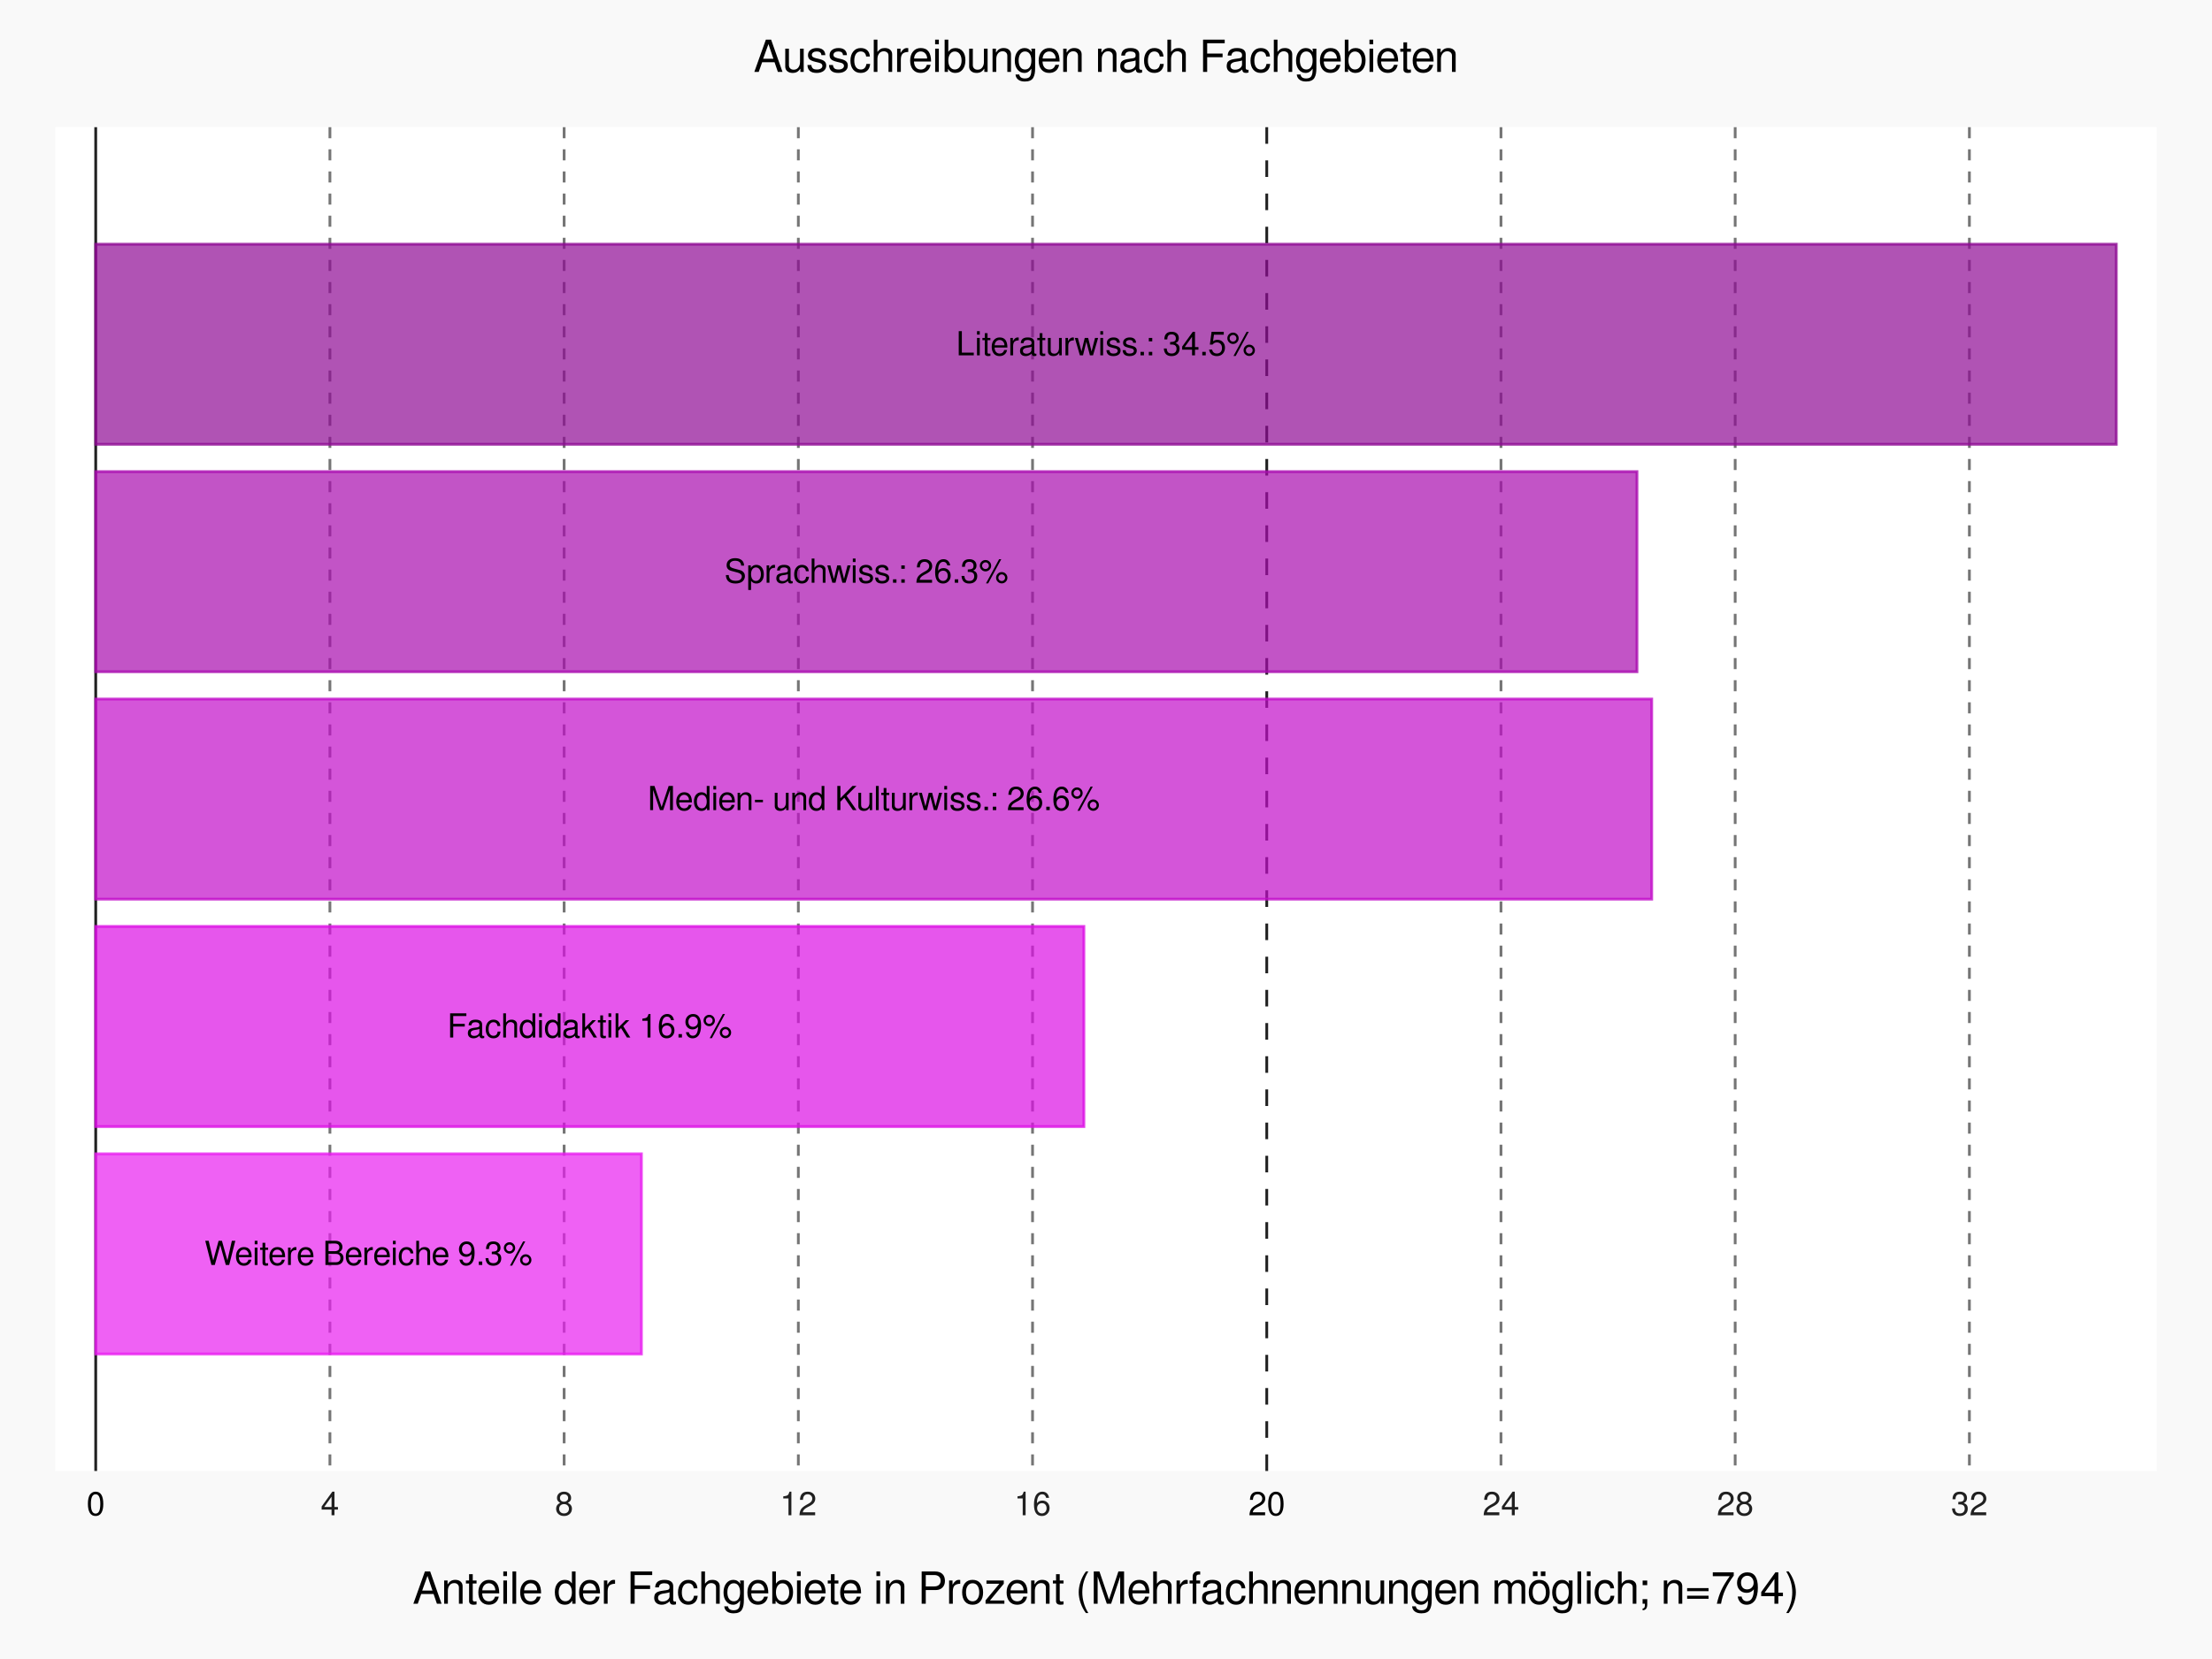
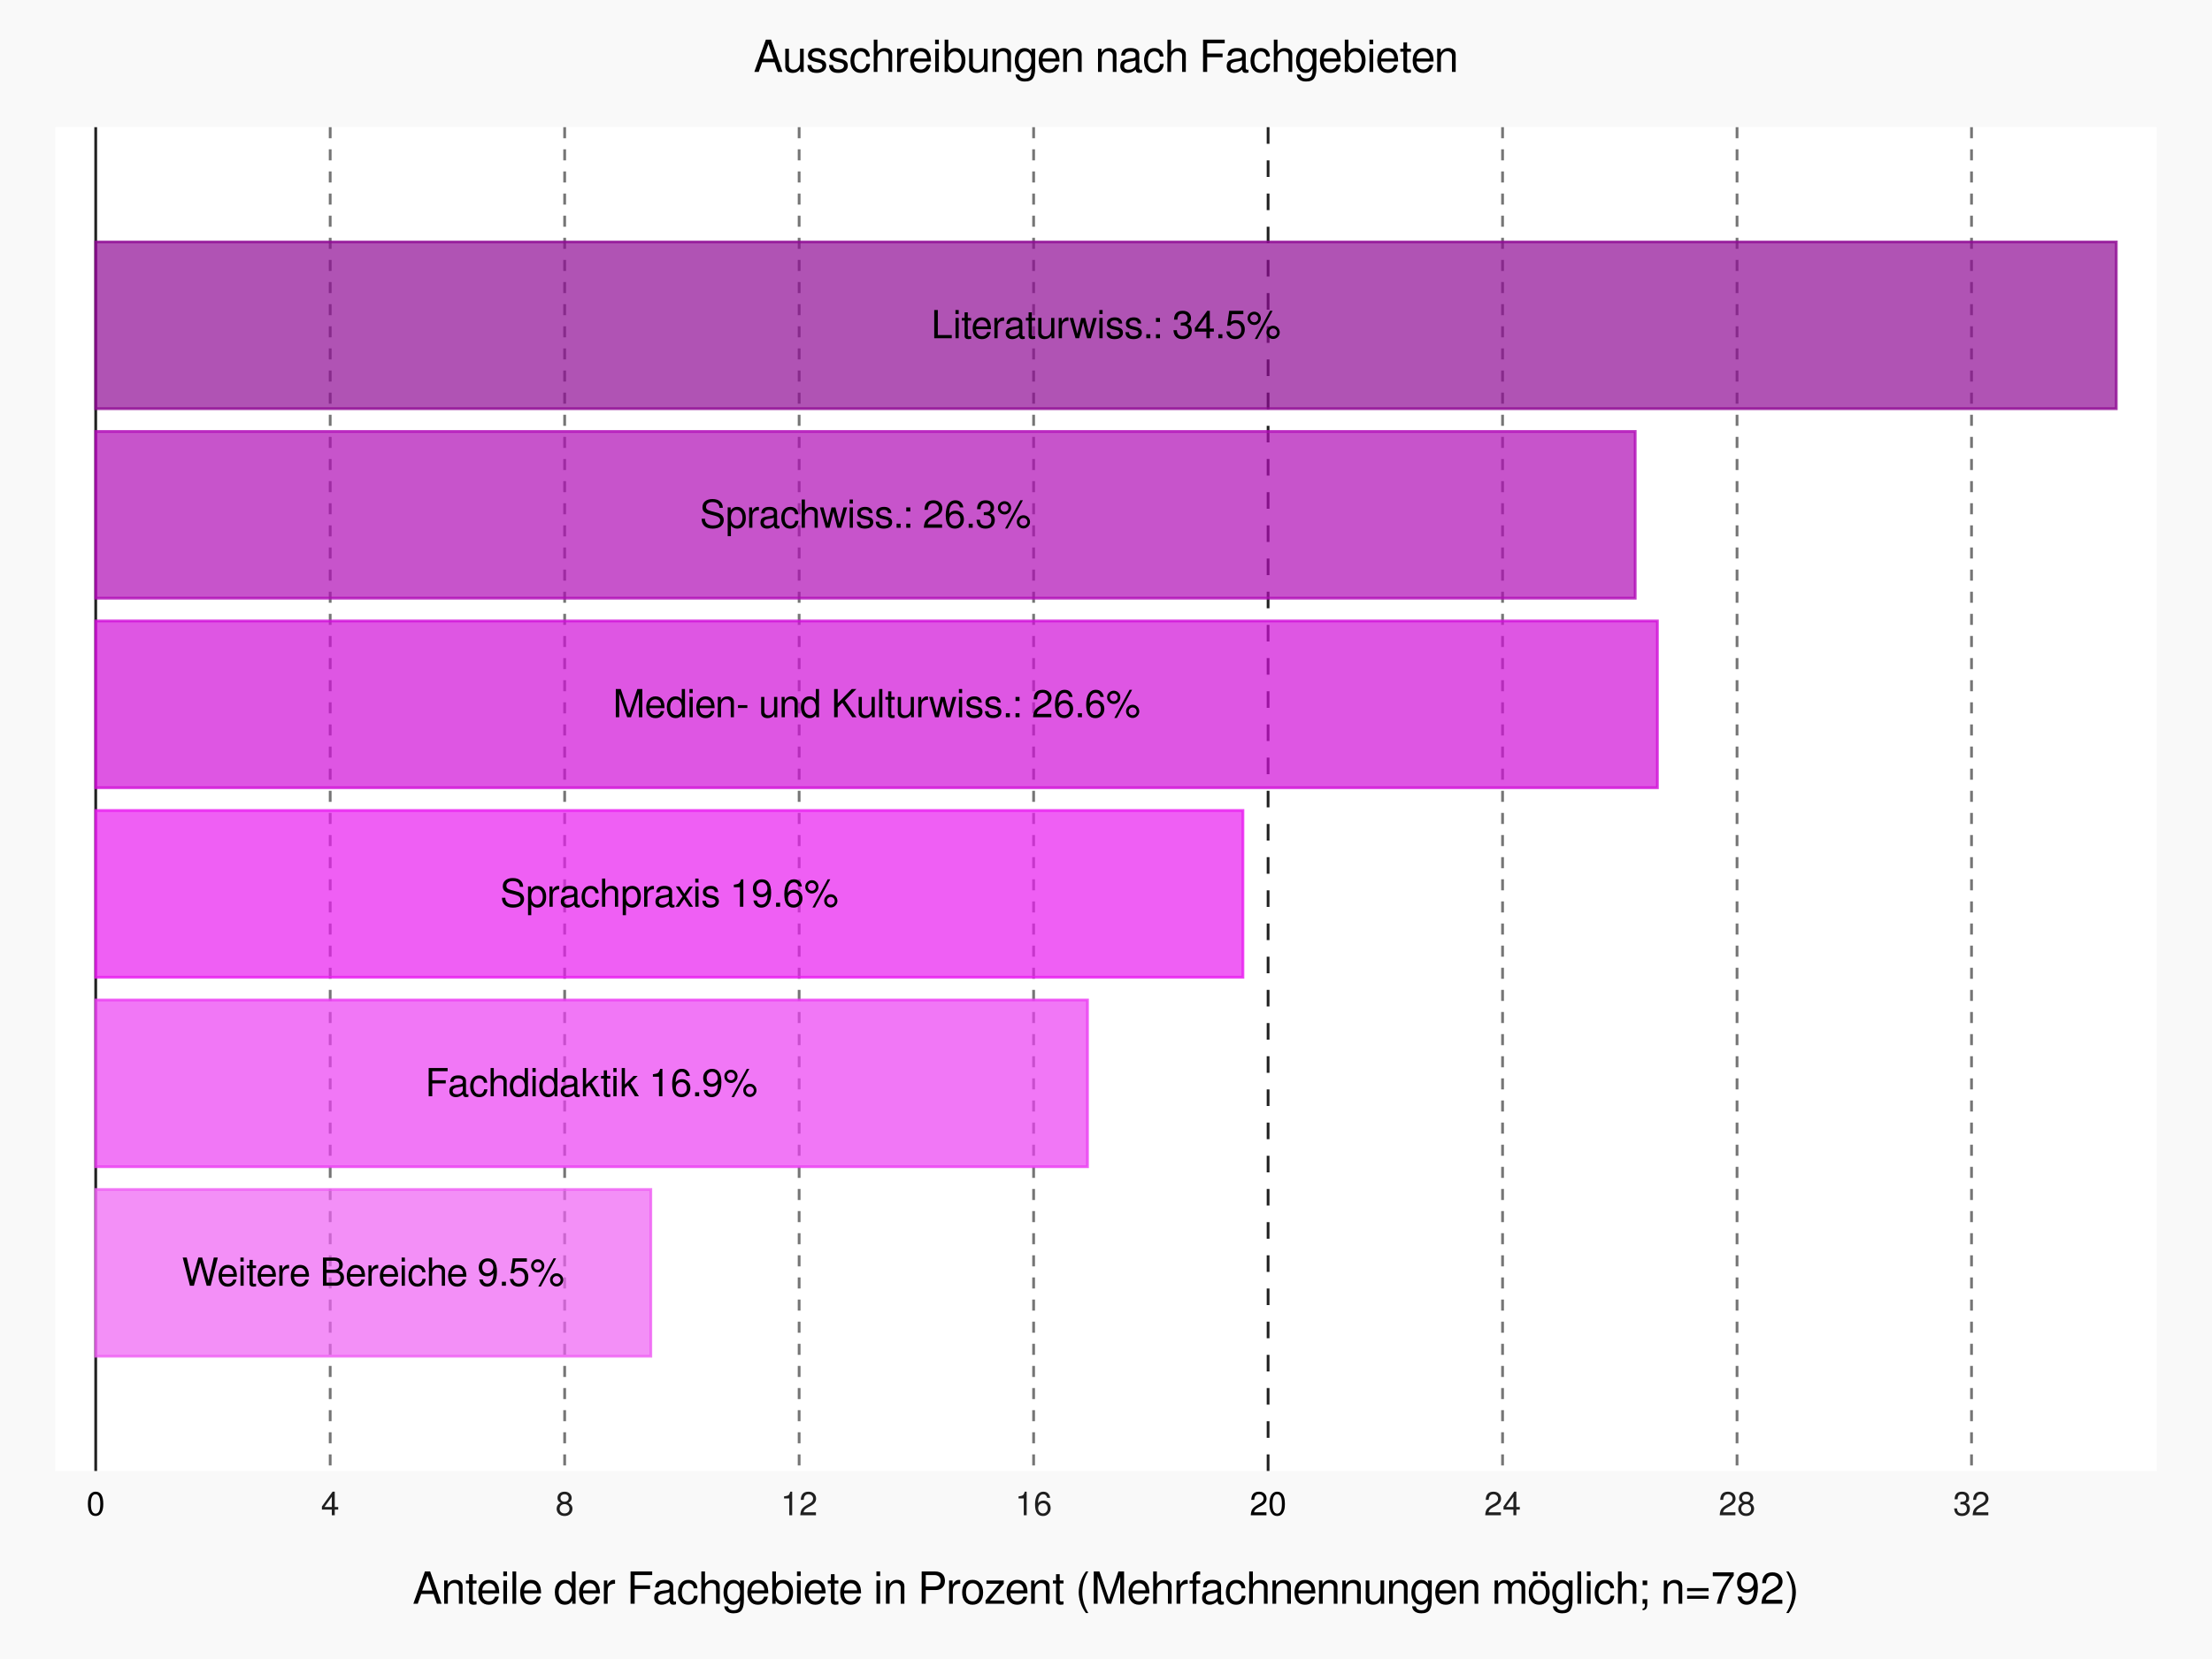
- <svg xmlns="http://www.w3.org/2000/svg" id="chart-68ce2a7c-c53d-4137-81b3-d24b3d003673" class="pygal-chart" viewBox="0 0 800 600">
+ <svg xmlns="http://www.w3.org/2000/svg" id="chart-7e2d16d3-f366-489e-b0a5-298515a013e9" class="pygal-chart" viewBox="0 0 800 600">
  <defs>
-     <style type="text/css">#chart-68ce2a7c-c53d-4137-81b3-d24b3d003673{-webkit-user-select:none;-webkit-font-smoothing:antialiased;font-family:FreeSans}#chart-68ce2a7c-c53d-4137-81b3-d24b3d003673 .title{font-family:FreeSans;font-size:16px}#chart-68ce2a7c-c53d-4137-81b3-d24b3d003673 .legends .legend text{font-family:FreeSans;font-size:14px}#chart-68ce2a7c-c53d-4137-81b3-d24b3d003673 .axis text{font-family:FreeSans;font-size:12px}#chart-68ce2a7c-c53d-4137-81b3-d24b3d003673 .axis text.major{font-family:FreeSans;font-size:12px}#chart-68ce2a7c-c53d-4137-81b3-d24b3d003673 .text-overlay text.value{font-family:FreeSans;font-size:12px}#chart-68ce2a7c-c53d-4137-81b3-d24b3d003673 .text-overlay text.label{font-family:FreeSans;font-size:12px}#chart-68ce2a7c-c53d-4137-81b3-d24b3d003673 .tooltip{font-family:FreeSans;font-size:14px}#chart-68ce2a7c-c53d-4137-81b3-d24b3d003673 text.no_data{font-family:FreeSans;font-size:64px}
- #chart-68ce2a7c-c53d-4137-81b3-d24b3d003673{background-color:rgba(249,249,249,1)}#chart-68ce2a7c-c53d-4137-81b3-d24b3d003673 path,#chart-68ce2a7c-c53d-4137-81b3-d24b3d003673 line,#chart-68ce2a7c-c53d-4137-81b3-d24b3d003673 rect,#chart-68ce2a7c-c53d-4137-81b3-d24b3d003673 circle{-webkit-transition:150ms;-moz-transition:150ms;transition:150ms}#chart-68ce2a7c-c53d-4137-81b3-d24b3d003673 .graph &gt; .background{fill:rgba(249,249,249,1)}#chart-68ce2a7c-c53d-4137-81b3-d24b3d003673 .plot &gt; .background{fill:rgba(255,255,255,1)}#chart-68ce2a7c-c53d-4137-81b3-d24b3d003673 .graph{fill:rgba(0,0,0,.87)}#chart-68ce2a7c-c53d-4137-81b3-d24b3d003673 text.no_data{fill:rgba(0,0,0,1)}#chart-68ce2a7c-c53d-4137-81b3-d24b3d003673 .title{fill:rgba(0,0,0,1)}#chart-68ce2a7c-c53d-4137-81b3-d24b3d003673 .legends .legend text{fill:rgba(0,0,0,.87)}#chart-68ce2a7c-c53d-4137-81b3-d24b3d003673 .legends .legend:hover text{fill:rgba(0,0,0,1)}#chart-68ce2a7c-c53d-4137-81b3-d24b3d003673 .axis .line{stroke:rgba(0,0,0,1)}#chart-68ce2a7c-c53d-4137-81b3-d24b3d003673 .axis .guide.line{stroke:rgba(0,0,0,.54)}#chart-68ce2a7c-c53d-4137-81b3-d24b3d003673 .axis .major.line{stroke:rgba(0,0,0,.87)}#chart-68ce2a7c-c53d-4137-81b3-d24b3d003673 .axis text.major{fill:rgba(0,0,0,1)}#chart-68ce2a7c-c53d-4137-81b3-d24b3d003673 .axis.y .guides:hover .guide.line,#chart-68ce2a7c-c53d-4137-81b3-d24b3d003673 .line-graph .axis.x .guides:hover .guide.line,#chart-68ce2a7c-c53d-4137-81b3-d24b3d003673 .stackedline-graph .axis.x .guides:hover .guide.line,#chart-68ce2a7c-c53d-4137-81b3-d24b3d003673 .xy-graph .axis.x .guides:hover .guide.line{stroke:rgba(0,0,0,1)}#chart-68ce2a7c-c53d-4137-81b3-d24b3d003673 .axis .guides:hover text{fill:rgba(0,0,0,1)}#chart-68ce2a7c-c53d-4137-81b3-d24b3d003673 .reactive{fill-opacity:.7;stroke-opacity:.8}#chart-68ce2a7c-c53d-4137-81b3-d24b3d003673 .ci{stroke:rgba(0,0,0,.87)}#chart-68ce2a7c-c53d-4137-81b3-d24b3d003673 .reactive.active,#chart-68ce2a7c-c53d-4137-81b3-d24b3d003673 .active .reactive{fill-opacity:.8;stroke-opacity:.9;stroke-width:4}#chart-68ce2a7c-c53d-4137-81b3-d24b3d003673 .ci .reactive.active{stroke-width:1.5}#chart-68ce2a7c-c53d-4137-81b3-d24b3d003673 .series text{fill:rgba(0,0,0,1)}#chart-68ce2a7c-c53d-4137-81b3-d24b3d003673 .tooltip rect{fill:rgba(255,255,255,1);stroke:rgba(0,0,0,1);-webkit-transition:opacity 150ms;-moz-transition:opacity 150ms;transition:opacity 150ms}#chart-68ce2a7c-c53d-4137-81b3-d24b3d003673 .tooltip .label{fill:rgba(0,0,0,.87)}#chart-68ce2a7c-c53d-4137-81b3-d24b3d003673 .tooltip .label{fill:rgba(0,0,0,.87)}#chart-68ce2a7c-c53d-4137-81b3-d24b3d003673 .tooltip .legend{font-size:.8em;fill:rgba(0,0,0,.54)}#chart-68ce2a7c-c53d-4137-81b3-d24b3d003673 .tooltip .x_label{font-size:.6em;fill:rgba(0,0,0,1)}#chart-68ce2a7c-c53d-4137-81b3-d24b3d003673 .tooltip .xlink{font-size:.5em;text-decoration:underline}#chart-68ce2a7c-c53d-4137-81b3-d24b3d003673 .tooltip .value{font-size:1.5em}#chart-68ce2a7c-c53d-4137-81b3-d24b3d003673 .bound{font-size:.5em}#chart-68ce2a7c-c53d-4137-81b3-d24b3d003673 .max-value{font-size:.75em;fill:rgba(0,0,0,.54)}#chart-68ce2a7c-c53d-4137-81b3-d24b3d003673 .map-element{fill:rgba(255,255,255,1);stroke:rgba(0,0,0,.54) !important}#chart-68ce2a7c-c53d-4137-81b3-d24b3d003673 .map-element .reactive{fill-opacity:inherit;stroke-opacity:inherit}#chart-68ce2a7c-c53d-4137-81b3-d24b3d003673 .color-0,#chart-68ce2a7c-c53d-4137-81b3-d24b3d003673 .color-0 a:visited{stroke:#8f0a94;fill:#8f0a94}#chart-68ce2a7c-c53d-4137-81b3-d24b3d003673 .color-1,#chart-68ce2a7c-c53d-4137-81b3-d24b3d003673 .color-1 a:visited{stroke:#a90caf;fill:#a90caf}#chart-68ce2a7c-c53d-4137-81b3-d24b3d003673 .color-2,#chart-68ce2a7c-c53d-4137-81b3-d24b3d003673 .color-2 a:visited{stroke:#c20ec9;fill:#c20ec9}#chart-68ce2a7c-c53d-4137-81b3-d24b3d003673 .color-3,#chart-68ce2a7c-c53d-4137-81b3-d24b3d003673 .color-3 a:visited{stroke:#dc0fe4;fill:#dc0fe4}#chart-68ce2a7c-c53d-4137-81b3-d24b3d003673 .color-4,#chart-68ce2a7c-c53d-4137-81b3-d24b3d003673 .color-4 a:visited{stroke:#e81ff0;fill:#e81ff0}#chart-68ce2a7c-c53d-4137-81b3-d24b3d003673 .text-overlay .color-0 text{fill:black}#chart-68ce2a7c-c53d-4137-81b3-d24b3d003673 .text-overlay .color-1 text{fill:black}#chart-68ce2a7c-c53d-4137-81b3-d24b3d003673 .text-overlay .color-2 text{fill:black}#chart-68ce2a7c-c53d-4137-81b3-d24b3d003673 .text-overlay .color-3 text{fill:black}#chart-68ce2a7c-c53d-4137-81b3-d24b3d003673 .text-overlay .color-4 text{fill:black}
- #chart-68ce2a7c-c53d-4137-81b3-d24b3d003673 text.no_data{text-anchor:middle}#chart-68ce2a7c-c53d-4137-81b3-d24b3d003673 .guide.line{fill:none}#chart-68ce2a7c-c53d-4137-81b3-d24b3d003673 .centered{text-anchor:middle}#chart-68ce2a7c-c53d-4137-81b3-d24b3d003673 .title{text-anchor:middle}#chart-68ce2a7c-c53d-4137-81b3-d24b3d003673 .legends .legend text{fill-opacity:1}#chart-68ce2a7c-c53d-4137-81b3-d24b3d003673 .axis.x text{text-anchor:middle}#chart-68ce2a7c-c53d-4137-81b3-d24b3d003673 .axis.x:not(.web) text[transform]{text-anchor:start}#chart-68ce2a7c-c53d-4137-81b3-d24b3d003673 .axis.x:not(.web) text[transform].backwards{text-anchor:end}#chart-68ce2a7c-c53d-4137-81b3-d24b3d003673 .axis.y text{text-anchor:end}#chart-68ce2a7c-c53d-4137-81b3-d24b3d003673 .axis.y text[transform].backwards{text-anchor:start}#chart-68ce2a7c-c53d-4137-81b3-d24b3d003673 .axis.y2 text{text-anchor:start}#chart-68ce2a7c-c53d-4137-81b3-d24b3d003673 .axis.y2 text[transform].backwards{text-anchor:end}#chart-68ce2a7c-c53d-4137-81b3-d24b3d003673 .axis .guide.line{stroke-dasharray:4,4}#chart-68ce2a7c-c53d-4137-81b3-d24b3d003673 .axis .major.guide.line{stroke-dasharray:6,6}#chart-68ce2a7c-c53d-4137-81b3-d24b3d003673 .horizontal .axis.y .guide.line,#chart-68ce2a7c-c53d-4137-81b3-d24b3d003673 .horizontal .axis.y2 .guide.line,#chart-68ce2a7c-c53d-4137-81b3-d24b3d003673 .vertical .axis.x .guide.line{opacity:0}#chart-68ce2a7c-c53d-4137-81b3-d24b3d003673 .horizontal .axis.always_show .guide.line,#chart-68ce2a7c-c53d-4137-81b3-d24b3d003673 .vertical .axis.always_show .guide.line{opacity:1 !important}#chart-68ce2a7c-c53d-4137-81b3-d24b3d003673 .axis.y .guides:hover .guide.line,#chart-68ce2a7c-c53d-4137-81b3-d24b3d003673 .axis.y2 .guides:hover .guide.line,#chart-68ce2a7c-c53d-4137-81b3-d24b3d003673 .axis.x .guides:hover .guide.line{opacity:1}#chart-68ce2a7c-c53d-4137-81b3-d24b3d003673 .axis .guides:hover text{opacity:1}#chart-68ce2a7c-c53d-4137-81b3-d24b3d003673 .nofill{fill:none}#chart-68ce2a7c-c53d-4137-81b3-d24b3d003673 .subtle-fill{fill-opacity:.2}#chart-68ce2a7c-c53d-4137-81b3-d24b3d003673 .dot{stroke-width:1px;fill-opacity:1}#chart-68ce2a7c-c53d-4137-81b3-d24b3d003673 .dot.active{stroke-width:5px}#chart-68ce2a7c-c53d-4137-81b3-d24b3d003673 .dot.negative{fill:transparent}#chart-68ce2a7c-c53d-4137-81b3-d24b3d003673 text,#chart-68ce2a7c-c53d-4137-81b3-d24b3d003673 tspan{stroke:none !important}#chart-68ce2a7c-c53d-4137-81b3-d24b3d003673 .series text.active{opacity:1}#chart-68ce2a7c-c53d-4137-81b3-d24b3d003673 .tooltip rect{fill-opacity:.95;stroke-width:.5}#chart-68ce2a7c-c53d-4137-81b3-d24b3d003673 .tooltip text{fill-opacity:1}#chart-68ce2a7c-c53d-4137-81b3-d24b3d003673 .showable{visibility:hidden}#chart-68ce2a7c-c53d-4137-81b3-d24b3d003673 .showable.shown{visibility:visible}#chart-68ce2a7c-c53d-4137-81b3-d24b3d003673 .gauge-background{fill:rgba(229,229,229,1);stroke:none}#chart-68ce2a7c-c53d-4137-81b3-d24b3d003673 .bg-lines{stroke:rgba(249,249,249,1);stroke-width:2px}</style>
+     <style type="text/css">#chart-7e2d16d3-f366-489e-b0a5-298515a013e9{-webkit-user-select:none;-webkit-font-smoothing:antialiased;font-family:FreeSans}#chart-7e2d16d3-f366-489e-b0a5-298515a013e9 .title{font-family:FreeSans;font-size:16px}#chart-7e2d16d3-f366-489e-b0a5-298515a013e9 .legends .legend text{font-family:FreeSans;font-size:14px}#chart-7e2d16d3-f366-489e-b0a5-298515a013e9 .axis text{font-family:FreeSans;font-size:12px}#chart-7e2d16d3-f366-489e-b0a5-298515a013e9 .axis text.major{font-family:FreeSans;font-size:12px}#chart-7e2d16d3-f366-489e-b0a5-298515a013e9 .text-overlay text.value{font-family:FreeSans;font-size:14px}#chart-7e2d16d3-f366-489e-b0a5-298515a013e9 .text-overlay text.label{font-family:FreeSans;font-size:12px}#chart-7e2d16d3-f366-489e-b0a5-298515a013e9 .tooltip{font-family:FreeSans;font-size:14px}#chart-7e2d16d3-f366-489e-b0a5-298515a013e9 text.no_data{font-family:FreeSans;font-size:64px}
+ #chart-7e2d16d3-f366-489e-b0a5-298515a013e9{background-color:rgba(249,249,249,1)}#chart-7e2d16d3-f366-489e-b0a5-298515a013e9 path,#chart-7e2d16d3-f366-489e-b0a5-298515a013e9 line,#chart-7e2d16d3-f366-489e-b0a5-298515a013e9 rect,#chart-7e2d16d3-f366-489e-b0a5-298515a013e9 circle{-webkit-transition:150ms;-moz-transition:150ms;transition:150ms}#chart-7e2d16d3-f366-489e-b0a5-298515a013e9 .graph &gt; .background{fill:rgba(249,249,249,1)}#chart-7e2d16d3-f366-489e-b0a5-298515a013e9 .plot &gt; .background{fill:rgba(255,255,255,1)}#chart-7e2d16d3-f366-489e-b0a5-298515a013e9 .graph{fill:rgba(0,0,0,.87)}#chart-7e2d16d3-f366-489e-b0a5-298515a013e9 text.no_data{fill:rgba(0,0,0,1)}#chart-7e2d16d3-f366-489e-b0a5-298515a013e9 .title{fill:rgba(0,0,0,1)}#chart-7e2d16d3-f366-489e-b0a5-298515a013e9 .legends .legend text{fill:rgba(0,0,0,.87)}#chart-7e2d16d3-f366-489e-b0a5-298515a013e9 .legends .legend:hover text{fill:rgba(0,0,0,1)}#chart-7e2d16d3-f366-489e-b0a5-298515a013e9 .axis .line{stroke:rgba(0,0,0,1)}#chart-7e2d16d3-f366-489e-b0a5-298515a013e9 .axis .guide.line{stroke:rgba(0,0,0,.54)}#chart-7e2d16d3-f366-489e-b0a5-298515a013e9 .axis .major.line{stroke:rgba(0,0,0,.87)}#chart-7e2d16d3-f366-489e-b0a5-298515a013e9 .axis text.major{fill:rgba(0,0,0,1)}#chart-7e2d16d3-f366-489e-b0a5-298515a013e9 .axis.y .guides:hover .guide.line,#chart-7e2d16d3-f366-489e-b0a5-298515a013e9 .line-graph .axis.x .guides:hover .guide.line,#chart-7e2d16d3-f366-489e-b0a5-298515a013e9 .stackedline-graph .axis.x .guides:hover .guide.line,#chart-7e2d16d3-f366-489e-b0a5-298515a013e9 .xy-graph .axis.x .guides:hover .guide.line{stroke:rgba(0,0,0,1)}#chart-7e2d16d3-f366-489e-b0a5-298515a013e9 .axis .guides:hover text{fill:rgba(0,0,0,1)}#chart-7e2d16d3-f366-489e-b0a5-298515a013e9 .reactive{fill-opacity:.7;stroke-opacity:.8}#chart-7e2d16d3-f366-489e-b0a5-298515a013e9 .ci{stroke:rgba(0,0,0,.87)}#chart-7e2d16d3-f366-489e-b0a5-298515a013e9 .reactive.active,#chart-7e2d16d3-f366-489e-b0a5-298515a013e9 .active .reactive{fill-opacity:.8;stroke-opacity:.9;stroke-width:4}#chart-7e2d16d3-f366-489e-b0a5-298515a013e9 .ci .reactive.active{stroke-width:1.5}#chart-7e2d16d3-f366-489e-b0a5-298515a013e9 .series text{fill:rgba(0,0,0,1)}#chart-7e2d16d3-f366-489e-b0a5-298515a013e9 .tooltip rect{fill:rgba(255,255,255,1);stroke:rgba(0,0,0,1);-webkit-transition:opacity 150ms;-moz-transition:opacity 150ms;transition:opacity 150ms}#chart-7e2d16d3-f366-489e-b0a5-298515a013e9 .tooltip .label{fill:rgba(0,0,0,.87)}#chart-7e2d16d3-f366-489e-b0a5-298515a013e9 .tooltip .label{fill:rgba(0,0,0,.87)}#chart-7e2d16d3-f366-489e-b0a5-298515a013e9 .tooltip .legend{font-size:.8em;fill:rgba(0,0,0,.54)}#chart-7e2d16d3-f366-489e-b0a5-298515a013e9 .tooltip .x_label{font-size:.6em;fill:rgba(0,0,0,1)}#chart-7e2d16d3-f366-489e-b0a5-298515a013e9 .tooltip .xlink{font-size:.5em;text-decoration:underline}#chart-7e2d16d3-f366-489e-b0a5-298515a013e9 .tooltip .value{font-size:1.5em}#chart-7e2d16d3-f366-489e-b0a5-298515a013e9 .bound{font-size:.5em}#chart-7e2d16d3-f366-489e-b0a5-298515a013e9 .max-value{font-size:.75em;fill:rgba(0,0,0,.54)}#chart-7e2d16d3-f366-489e-b0a5-298515a013e9 .map-element{fill:rgba(255,255,255,1);stroke:rgba(0,0,0,.54) !important}#chart-7e2d16d3-f366-489e-b0a5-298515a013e9 .map-element .reactive{fill-opacity:inherit;stroke-opacity:inherit}#chart-7e2d16d3-f366-489e-b0a5-298515a013e9 .color-0,#chart-7e2d16d3-f366-489e-b0a5-298515a013e9 .color-0 a:visited{stroke:#8f0a94;fill:#8f0a94}#chart-7e2d16d3-f366-489e-b0a5-298515a013e9 .color-1,#chart-7e2d16d3-f366-489e-b0a5-298515a013e9 .color-1 a:visited{stroke:#b00cb6;fill:#b00cb6}#chart-7e2d16d3-f366-489e-b0a5-298515a013e9 .color-2,#chart-7e2d16d3-f366-489e-b0a5-298515a013e9 .color-2 a:visited{stroke:#d10fd8;fill:#d10fd8}#chart-7e2d16d3-f366-489e-b0a5-298515a013e9 .color-3,#chart-7e2d16d3-f366-489e-b0a5-298515a013e9 .color-3 a:visited{stroke:#e81cf0;fill:#e81cf0}#chart-7e2d16d3-f366-489e-b0a5-298515a013e9 .color-4,#chart-7e2d16d3-f366-489e-b0a5-298515a013e9 .color-4 a:visited{stroke:#eb3ef2;fill:#eb3ef2}#chart-7e2d16d3-f366-489e-b0a5-298515a013e9 .color-5,#chart-7e2d16d3-f366-489e-b0a5-298515a013e9 .color-5 a:visited{stroke:#ef60f4;fill:#ef60f4}#chart-7e2d16d3-f366-489e-b0a5-298515a013e9 .text-overlay .color-0 text{fill:black}#chart-7e2d16d3-f366-489e-b0a5-298515a013e9 .text-overlay .color-1 text{fill:black}#chart-7e2d16d3-f366-489e-b0a5-298515a013e9 .text-overlay .color-2 text{fill:black}#chart-7e2d16d3-f366-489e-b0a5-298515a013e9 .text-overlay .color-3 text{fill:black}#chart-7e2d16d3-f366-489e-b0a5-298515a013e9 .text-overlay .color-4 text{fill:black}#chart-7e2d16d3-f366-489e-b0a5-298515a013e9 .text-overlay .color-5 text{fill:black}
+ #chart-7e2d16d3-f366-489e-b0a5-298515a013e9 text.no_data{text-anchor:middle}#chart-7e2d16d3-f366-489e-b0a5-298515a013e9 .guide.line{fill:none}#chart-7e2d16d3-f366-489e-b0a5-298515a013e9 .centered{text-anchor:middle}#chart-7e2d16d3-f366-489e-b0a5-298515a013e9 .title{text-anchor:middle}#chart-7e2d16d3-f366-489e-b0a5-298515a013e9 .legends .legend text{fill-opacity:1}#chart-7e2d16d3-f366-489e-b0a5-298515a013e9 .axis.x text{text-anchor:middle}#chart-7e2d16d3-f366-489e-b0a5-298515a013e9 .axis.x:not(.web) text[transform]{text-anchor:start}#chart-7e2d16d3-f366-489e-b0a5-298515a013e9 .axis.x:not(.web) text[transform].backwards{text-anchor:end}#chart-7e2d16d3-f366-489e-b0a5-298515a013e9 .axis.y text{text-anchor:end}#chart-7e2d16d3-f366-489e-b0a5-298515a013e9 .axis.y text[transform].backwards{text-anchor:start}#chart-7e2d16d3-f366-489e-b0a5-298515a013e9 .axis.y2 text{text-anchor:start}#chart-7e2d16d3-f366-489e-b0a5-298515a013e9 .axis.y2 text[transform].backwards{text-anchor:end}#chart-7e2d16d3-f366-489e-b0a5-298515a013e9 .axis .guide.line{stroke-dasharray:4,4}#chart-7e2d16d3-f366-489e-b0a5-298515a013e9 .axis .major.guide.line{stroke-dasharray:6,6}#chart-7e2d16d3-f366-489e-b0a5-298515a013e9 .horizontal .axis.y .guide.line,#chart-7e2d16d3-f366-489e-b0a5-298515a013e9 .horizontal .axis.y2 .guide.line,#chart-7e2d16d3-f366-489e-b0a5-298515a013e9 .vertical .axis.x .guide.line{opacity:0}#chart-7e2d16d3-f366-489e-b0a5-298515a013e9 .horizontal .axis.always_show .guide.line,#chart-7e2d16d3-f366-489e-b0a5-298515a013e9 .vertical .axis.always_show .guide.line{opacity:1 !important}#chart-7e2d16d3-f366-489e-b0a5-298515a013e9 .axis.y .guides:hover .guide.line,#chart-7e2d16d3-f366-489e-b0a5-298515a013e9 .axis.y2 .guides:hover .guide.line,#chart-7e2d16d3-f366-489e-b0a5-298515a013e9 .axis.x .guides:hover .guide.line{opacity:1}#chart-7e2d16d3-f366-489e-b0a5-298515a013e9 .axis .guides:hover text{opacity:1}#chart-7e2d16d3-f366-489e-b0a5-298515a013e9 .nofill{fill:none}#chart-7e2d16d3-f366-489e-b0a5-298515a013e9 .subtle-fill{fill-opacity:.2}#chart-7e2d16d3-f366-489e-b0a5-298515a013e9 .dot{stroke-width:1px;fill-opacity:1}#chart-7e2d16d3-f366-489e-b0a5-298515a013e9 .dot.active{stroke-width:5px}#chart-7e2d16d3-f366-489e-b0a5-298515a013e9 .dot.negative{fill:transparent}#chart-7e2d16d3-f366-489e-b0a5-298515a013e9 text,#chart-7e2d16d3-f366-489e-b0a5-298515a013e9 tspan{stroke:none !important}#chart-7e2d16d3-f366-489e-b0a5-298515a013e9 .series text.active{opacity:1}#chart-7e2d16d3-f366-489e-b0a5-298515a013e9 .tooltip rect{fill-opacity:.95;stroke-width:.5}#chart-7e2d16d3-f366-489e-b0a5-298515a013e9 .tooltip text{fill-opacity:1}#chart-7e2d16d3-f366-489e-b0a5-298515a013e9 .showable{visibility:hidden}#chart-7e2d16d3-f366-489e-b0a5-298515a013e9 .showable.shown{visibility:visible}#chart-7e2d16d3-f366-489e-b0a5-298515a013e9 .gauge-background{fill:rgba(229,229,229,1);stroke:none}#chart-7e2d16d3-f366-489e-b0a5-298515a013e9 .bg-lines{stroke:rgba(249,249,249,1);stroke-width:2px}</style>
  </defs>
  <g class="graph horizontalbar-graph horizontal">
    <rect x="0" y="0" width="800" height="600" class="background" />
    <g transform="translate(20, 46)" class="plot">
      <rect x="0" y="0" width="760" height="486" class="background" />
      <g class="axis x always_show">
        <g class="guides">
          <path d="M14.615 0 v486" class="axis major line" />
          <text x="14.615" y="502.0" class="major">0</text>
        </g>
        <g class="guides">
-           <path d="M99.321 0 v486" class="guide line" />
-           <text x="99.321" y="502.0" class="">4</text>
+           <path d="M99.417 0 v486" class="guide line" />
+           <text x="99.417" y="502.0" class="">4</text>
        </g>
        <g class="guides">
-           <path d="M184.026 0 v486" class="guide line" />
-           <text x="184.026" y="502.0" class="">8</text>
+           <path d="M184.218 0 v486" class="guide line" />
+           <text x="184.218" y="502.0" class="">8</text>
        </g>
        <g class="guides">
-           <path d="M268.731 0 v486" class="guide line" />
-           <text x="268.731" y="502.0" class="">12</text>
+           <path d="M269.019 0 v486" class="guide line" />
+           <text x="269.019" y="502.0" class="">12</text>
        </g>
        <g class="guides">
-           <path d="M353.436 0 v486" class="guide line" />
-           <text x="353.436" y="502.0" class="">16</text>
+           <path d="M353.821 0 v486" class="guide line" />
+           <text x="353.821" y="502.0" class="">16</text>
        </g>
        <g class="guides">
-           <path d="M438.141 0 v486" class="major guide line" />
-           <text x="438.141" y="502.0" class="major">20</text>
+           <path d="M438.622 0 v486" class="major guide line" />
+           <text x="438.622" y="502.0" class="major">20</text>
        </g>
        <g class="guides">
-           <path d="M522.847 0 v486" class="guide line" />
-           <text x="522.847" y="502.0" class="">24</text>
+           <path d="M523.423 0 v486" class="guide line" />
+           <text x="523.423" y="502.0" class="">24</text>
        </g>
        <g class="guides">
-           <path d="M607.552 0 v486" class="guide line" />
-           <text x="607.552" y="502.0" class="">28</text>
+           <path d="M608.225 0 v486" class="guide line" />
+           <text x="608.225" y="502.0" class="">28</text>
        </g>
        <g class="guides">
-           <path d="M692.257 0 v486" class="guide line" />
-           <text x="692.257" y="502.0" class="">32</text>
+           <path d="M693.026 0 v486" class="guide line" />
+           <text x="693.026" y="502.0" class="">32</text>
+         </g>
+       </g>
+       <g class="series serie-5 color-5">
+         <g class="bars">
+           <g class="bar">
+             <rect x="14.615" y="384.189" rx="0" ry="0" width="200.761" height="60.314" class="rect reactive tooltip-trigger" />
+           </g>
        </g>
      </g>
      <g class="series serie-4 color-4">
        <g class="bars">
          <g class="bar">
-             <rect x="14.615" y="371.304" rx="0" ry="0" width="197.361" height="72.377" class="rect reactive tooltip-trigger" />
+             <rect x="14.615" y="315.651" rx="0" ry="0" width="358.693" height="60.314" class="rect reactive tooltip-trigger" />
          </g>
        </g>
      </g>
      <g class="series serie-3 color-3">
        <g class="bars">
          <g class="bar">
-             <rect x="14.615" y="289.058" rx="0" ry="0" width="357.383" height="72.377" class="rect reactive tooltip-trigger" />
+             <rect x="14.615" y="247.112" rx="0" ry="0" width="414.906" height="60.314" class="rect reactive tooltip-trigger" />
          </g>
        </g>
      </g>
      <g class="series serie-2 color-2">
        <g class="bars">
          <g class="bar">
-             <rect x="14.615" y="206.812" rx="0" ry="0" width="562.746" height="72.377" class="rect reactive tooltip-trigger" />
+             <rect x="14.615" y="178.574" rx="0" ry="0" width="564.807" height="60.314" class="rect reactive tooltip-trigger" />
          </g>
        </g>
      </g>
      <g class="series serie-1 color-1">
        <g class="bars">
          <g class="bar">
-             <rect x="14.615" y="124.566" rx="0" ry="0" width="557.412" height="72.377" class="rect reactive tooltip-trigger" />
+             <rect x="14.615" y="110.035" rx="0" ry="0" width="556.777" height="60.314" class="rect reactive tooltip-trigger" />
          </g>
        </g>
      </g>
      <g class="series serie-0 color-0">
        <g class="bars">
          <g class="bar">
-             <rect x="14.615" y="42.319" rx="0" ry="0" width="730.769" height="72.377" class="rect reactive tooltip-trigger" />
+             <rect x="14.615" y="41.497" rx="0" ry="0" width="730.769" height="60.314" class="rect reactive tooltip-trigger" />
          </g>
        </g>
      </g>
    </g>
    <g class="titles">
      <text x="400.0" y="26" class="title plot_title">Ausschreibungen nach Fachgebieten</text>
-       <text x="400.0" y="580" class="title">Anteile der Fachgebiete in Prozent (Mehrfachnennungen möglich; n=794)</text>
+       <text x="400.0" y="580" class="title">Anteile der Fachgebiete in Prozent (Mehrfachnennungen möglich; n=792)</text>
    </g>
    <g transform="translate(20, 46)" class="plot overlay">
+       <g class="series serie-5 color-5" />
      <g class="series serie-4 color-4" />
      <g class="series serie-3 color-3" />
      <g class="series serie-2 color-2" />
      <g class="series serie-1 color-1" />
      <g class="series serie-0 color-0" />
    </g>
    <g transform="translate(20, 46)" class="plot text-overlay">
+       <g class="series serie-5 color-5">
+         <text text-anchor="middle" x="114.996" y="419.013" class="value">Weitere Bereiche 9.5%</text>
+       </g>
      <g class="series serie-4 color-4">
-         <text text-anchor="middle" x="113.296" y="411.492" class="value">Weitere Bereiche 9.3%</text>
+         <text text-anchor="middle" x="193.962" y="350.474" class="value">Fachdidaktik 16.9%</text>
      </g>
      <g class="series serie-3 color-3">
-         <text text-anchor="middle" x="193.307" y="329.246" class="value">Fachdidaktik 16.9%</text>
+         <text text-anchor="middle" x="222.068" y="281.936" class="value">Sprachpraxis 19.6%</text>
      </g>
      <g class="series serie-2 color-2">
-         <text text-anchor="middle" x="295.988" y="247" class="value">Medien- und Kulturwiss.: 26.6%</text>
+         <text text-anchor="middle" x="297.019" y="213.397" class="value">Medien- und Kulturwiss.: 26.6%</text>
      </g>
      <g class="series serie-1 color-1">
-         <text text-anchor="middle" x="293.321" y="164.754" class="value">Sprachwiss.: 26.3%</text>
+         <text text-anchor="middle" x="293.004" y="144.859" class="value">Sprachwiss.: 26.3%</text>
      </g>
      <g class="series serie-0 color-0">
-         <text text-anchor="middle" x="380" y="82.508" class="value">Literaturwiss.: 34.5%</text>
+         <text text-anchor="middle" x="380.0" y="76.321" class="value">Literaturwiss.: 34.5%</text>
      </g>
    </g>
    <g transform="translate(20, 46)" class="plot tooltip-overlay">
      <g transform="translate(0 0)" style="opacity: 0" class="tooltip">
        <rect rx="0" ry="0" width="0" height="0" class="tooltip-box" />
        <g class="text" />
      </g>
    </g>
  </g>
</svg>
